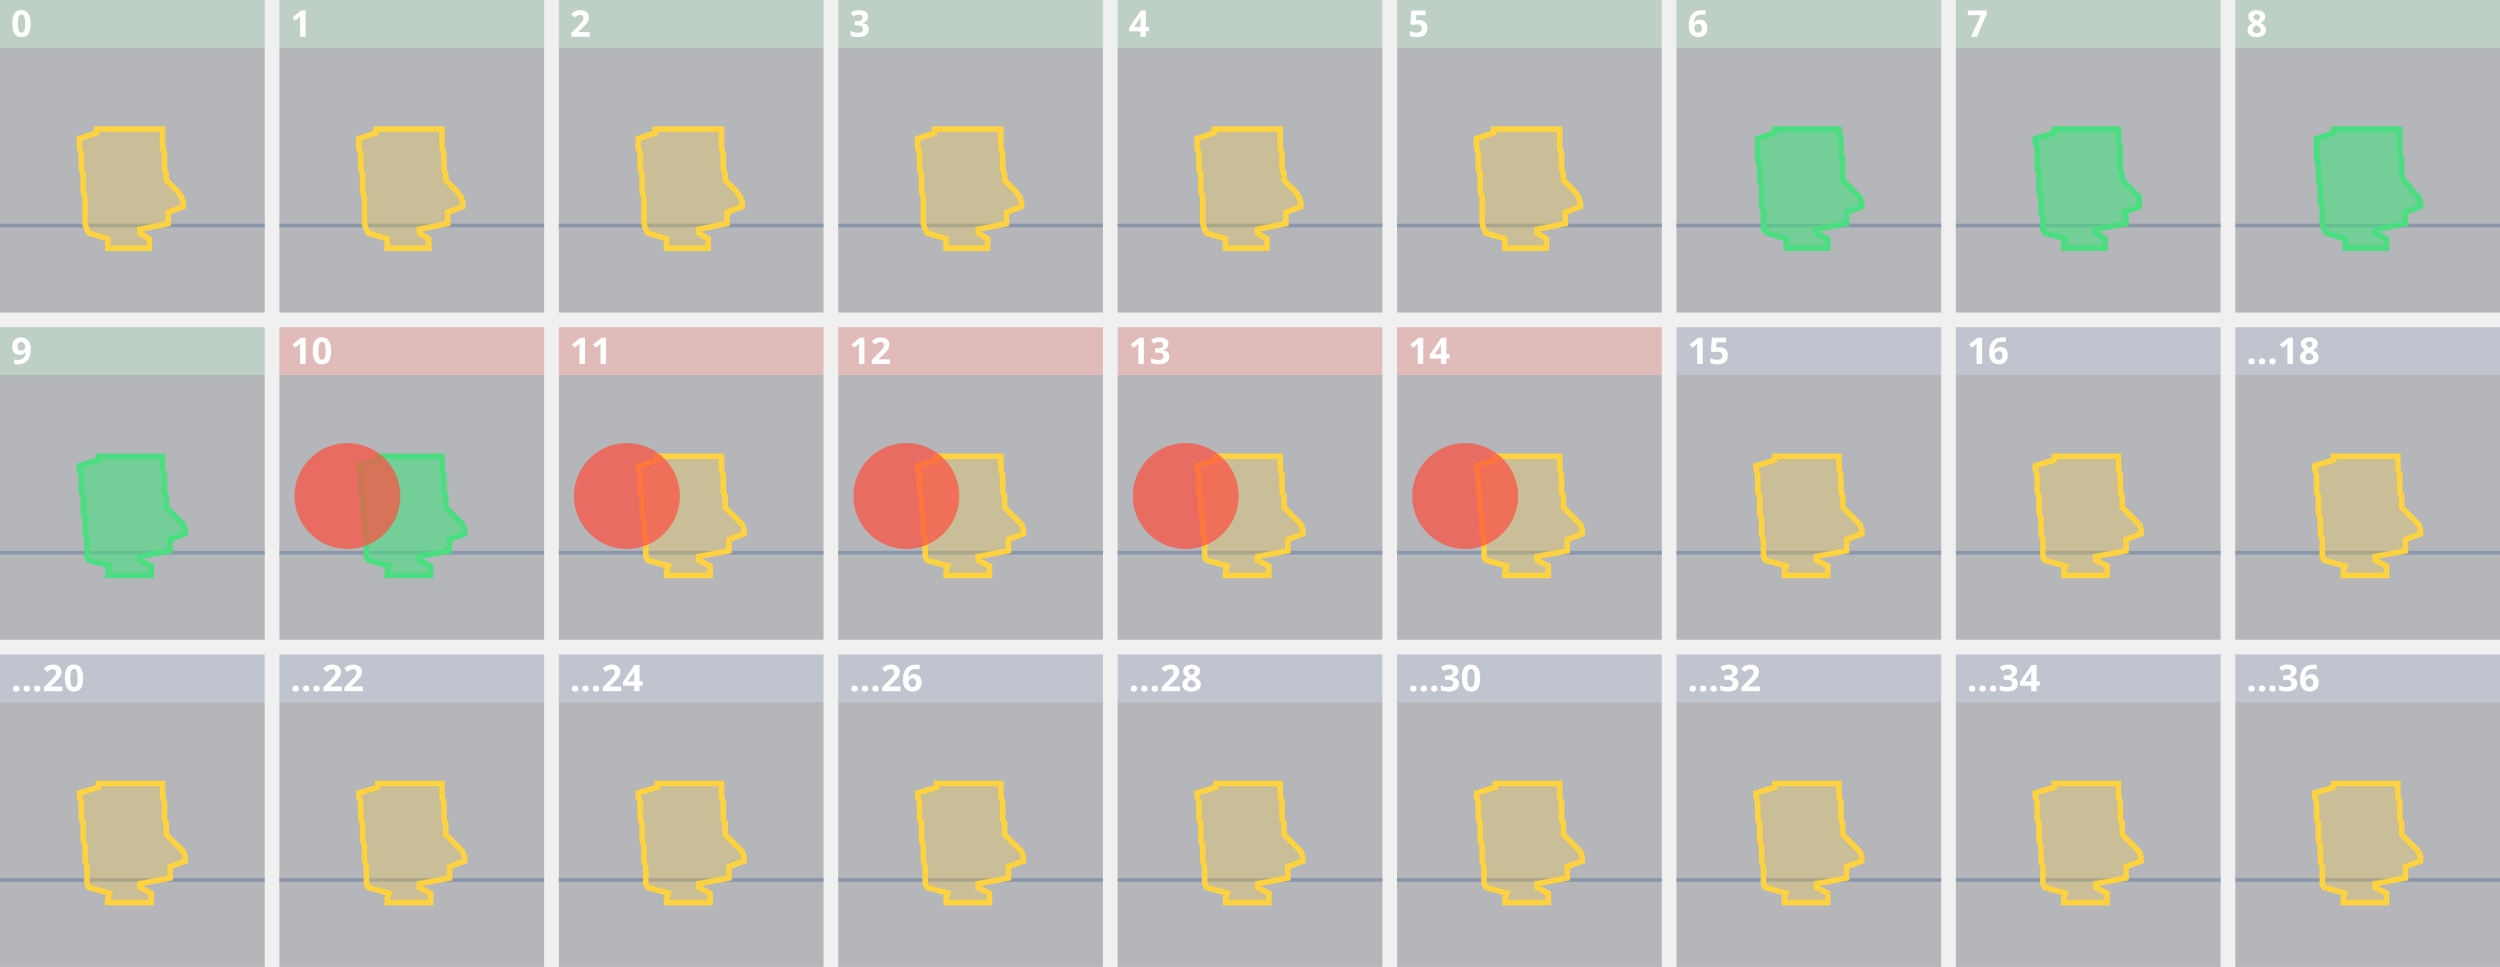
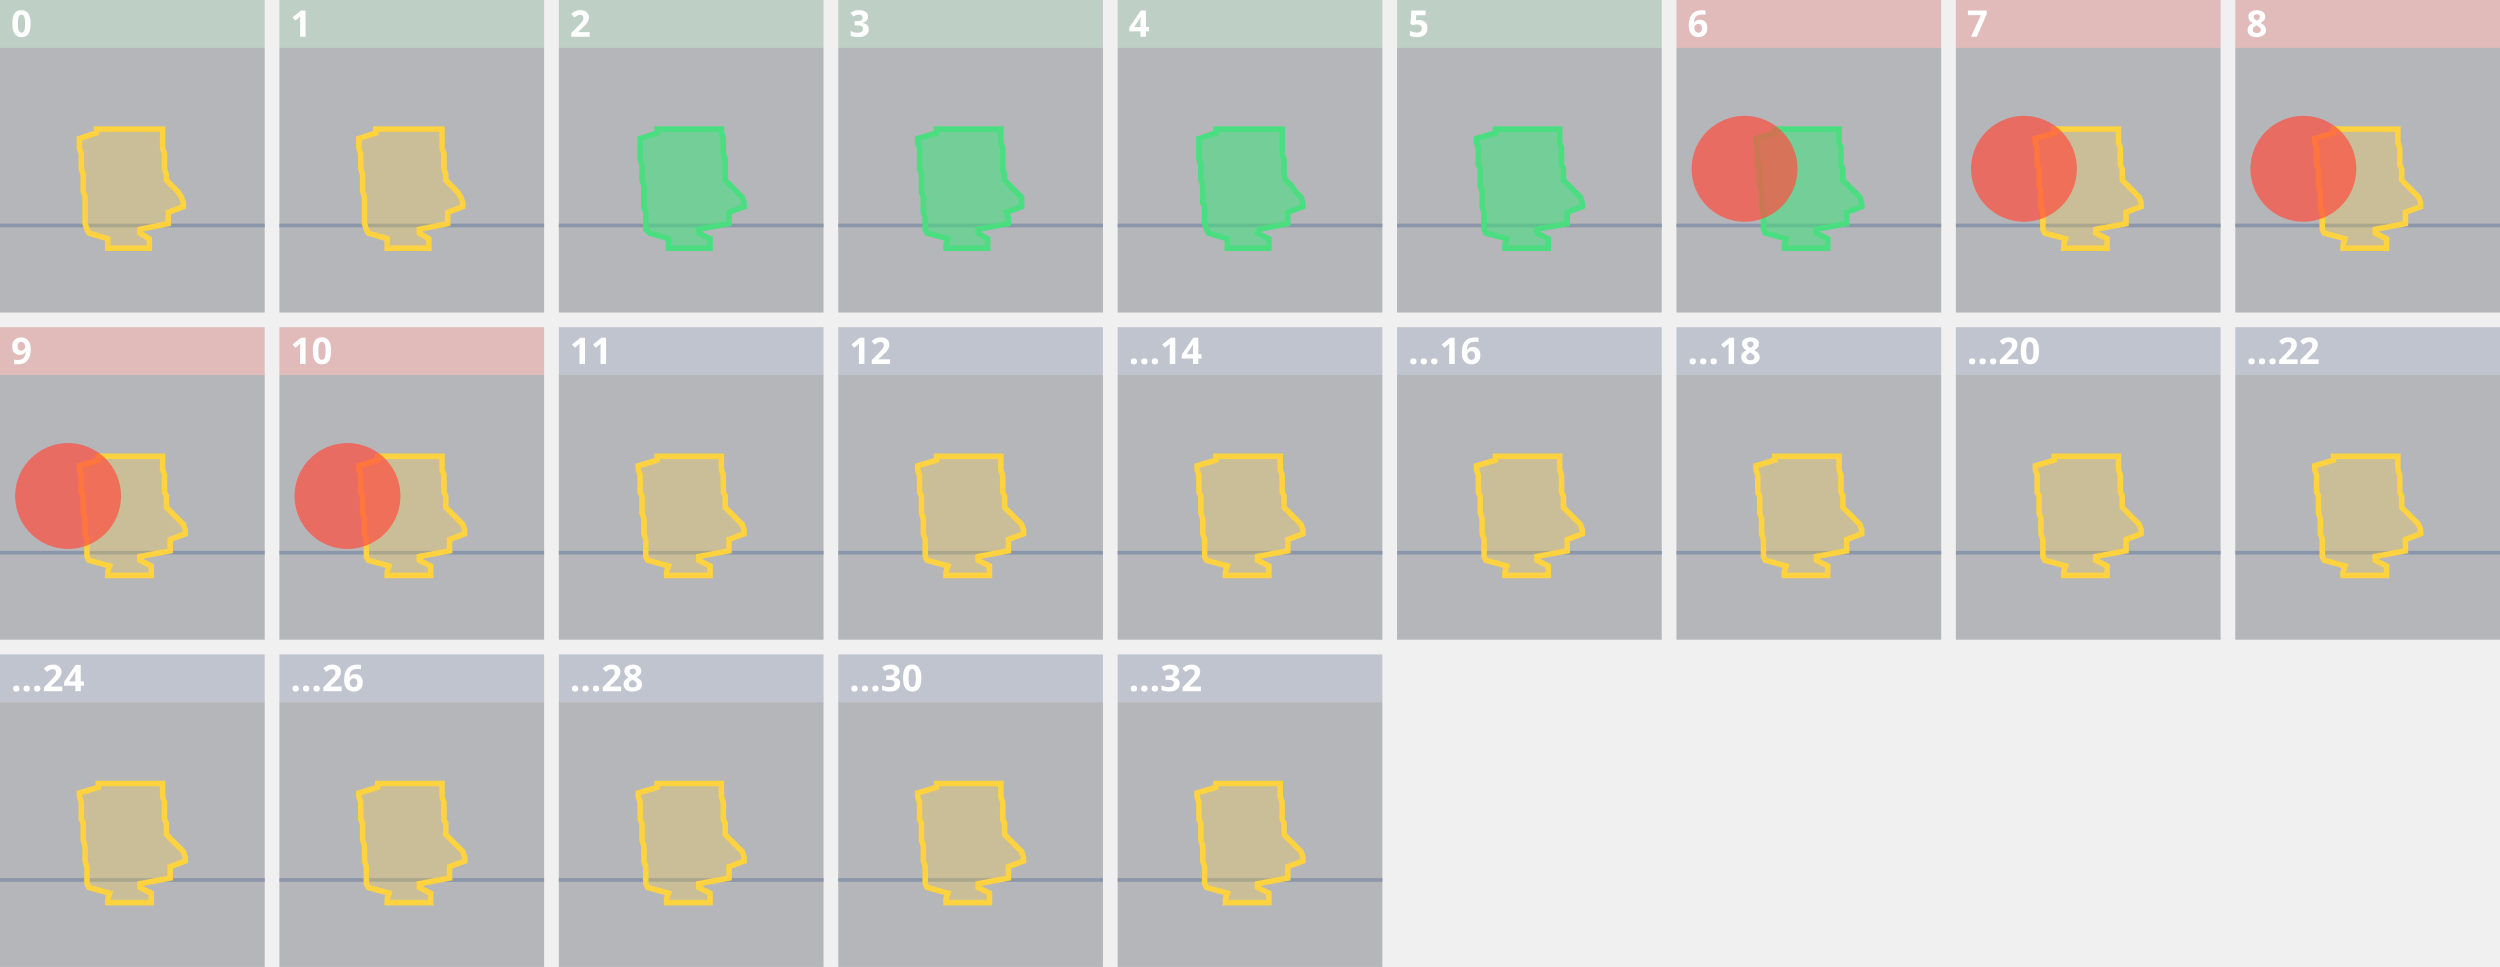
<svg xmlns="http://www.w3.org/2000/svg" viewBox="0 0 680 263" width="680" height="263">
  <style>text{font:bold 10px sans-serif;fill:#ffffff}.k{fill:#1b2230}.g{stroke:#8a96aa;stroke-width:1.94}use{stroke-width:2.92;fill-opacity:.28}.u{stroke:#ffd23f;fill:#ffd23f}.v{stroke:#4ade80;fill:#4ade80;fill-opacity:.6}.a{stroke:#e879f9;fill:#e879f9}.o{stroke:#22d3ee;fill:#22d3ee;fill-opacity:.5}.H{color:#ff4d3d;fill:#ff4d3d;opacity:.7}.G{color:#3b9cff;fill:#3b9cff;opacity:.75}.S{color:#ffa630;fill:#ffa630;opacity:.75}.T{color:#ffa630;fill:none;stroke:#ffa630;stroke-width:3.89;stroke-dasharray:7.8}.P{color:#c49bff;fill:none;stroke:#c49bff;stroke-width:1.94;stroke-dasharray:5.8}</style>
  <defs>
    <path id="b0" d="M-19 -27L16 -27L16 -25L16 -22L16 -20L16 -17L17 -14L17 -11L17 -8L17 -6L18 -3L18 0L21 3L24 6L26 9L27 12L27 14L19 17L19 20L19 23L4 26L4 28L9 31L9 34L9 36L-13 36L-13 34L-13 31L-23 28L-24 26L-25 23L-25 20L-25 17L-25 14L-25 12L-25 9L-26 6L-26 3L-26 0L-26 -3L-27 -6L-27 -8L-27 -11L-27 -14L-28 -17L-28 -20L-28 -22L-19 -25Z" />
    <path id="b1" d="M-18 -27L16 -27L16 -25L17 -22L17 -20L17 -17L17 -14L18 -11L18 -8L18 -6L18 -3L18 0L21 3L24 6L27 9L28 12L28 14L20 17L20 20L20 23L4 26L4 28L10 31L10 34L10 36L-12 36L-12 34L-12 31L-22 28L-24 26L-24 23L-24 20L-24 17L-25 14L-25 12L-25 9L-25 6L-25 3L-26 0L-26 -3L-26 -6L-26 -8L-27 -11L-27 -14L-27 -17L-27 -20L-27 -22L-18 -25Z" />
    <path id="b2" d="M-18 -27L16 -27L16 -25L16 -22L16 -20L17 -17L17 -14L17 -11L17 -8L17 -6L18 -3L18 0L21 3L24 6L27 9L27 12L27 14L19 17L20 20L20 23L4 26L4 28L9 31L9 34L9 36L-13 36L-13 34L-12 31L-23 28L-24 26L-24 23L-24 20L-25 17L-25 14L-25 12L-25 9L-26 6L-26 3L-26 0L-26 -3L-27 -6L-27 -8L-27 -11L-27 -14L-27 -17L-28 -20L-28 -22L-18 -25Z" />
    <path id="b3" d="M-18 -27L17 -27L17 -25L17 -22L17 -20L17 -17L17 -14L18 -11L18 -8L18 -6L18 -3L19 0L22 3L24 6L27 9L28 12L28 14L20 17L20 20L20 23L5 26L4 28L10 31L10 34L10 36L-12 36L-12 34L-12 31L-22 28L-23 26L-24 23L-24 20L-24 17L-24 14L-25 12L-25 9L-25 6L-25 3L-26 0L-26 -3L-26 -6L-26 -8L-27 -11L-27 -14L-27 -17L-27 -20L-27 -22L-18 -25Z" />
    <path id="b4" d="M-18 -27L16 -27L16 -25L16 -22L16 -20L17 -17L17 -14L17 -11L17 -8L18 -6L18 -3L18 0L21 3L24 6L27 9L28 12L28 14L20 17L20 20L20 23L4 26L4 28L10 31L10 34L10 36L-13 36L-13 34L-12 31L-23 28L-24 26L-24 23L-24 20L-24 17L-25 14L-25 12L-25 9L-25 6L-26 3L-26 0L-26 -3L-26 -6L-27 -8L-27 -11L-27 -14L-27 -17L-28 -20L-28 -22L-18 -25Z" />
    <rect id="K" x="-70" y="-70" width="140" height="140" class="k" />
    <rect id="Ls" width="72" height="13" fill="#3f7d5a" />
    <rect id="La" width="72" height="13" fill="#b8332b" />
    <rect id="Le" width="72" height="13" fill="#46557a" />
  </defs>
  <use href="#Ls" x="0" y="0" />
  <text x="3" y="10">0</text>
  <svg x="0" y="13" width="72" height="72" viewBox="-70 -70 140 140">
    <use href="#K" />
    <line x1="-70" y1="24" x2="70" y2="24" class="g" />
    <use href="#b0" class="u" />
  </svg>
  <use href="#Ls" x="76" y="0" />
  <text x="79" y="10">1</text>
  <svg x="76" y="13" width="72" height="72" viewBox="-70 -70 140 140">
    <use href="#K" />
    <line x1="-70" y1="24" x2="70" y2="24" class="g" />
    <use href="#b0" class="u" />
  </svg>
  <use href="#Ls" x="152" y="0" />
  <text x="155" y="10">2</text>
  <svg x="152" y="13" width="72" height="72" viewBox="-70 -70 140 140">
    <use href="#K" />
    <line x1="-70" y1="24" x2="70" y2="24" class="g" />
-     <use href="#b0" class="u" />
+     <use href="#b1" class="v" />
  </svg>
  <use href="#Ls" x="228" y="0" />
  <text x="231" y="10">3</text>
  <svg x="228" y="13" width="72" height="72" viewBox="-70 -70 140 140">
    <use href="#K" />
    <line x1="-70" y1="24" x2="70" y2="24" class="g" />
-     <use href="#b0" class="u" />
+     <use href="#b2" class="v" />
  </svg>
  <use href="#Ls" x="304" y="0" />
  <text x="307" y="10">4</text>
  <svg x="304" y="13" width="72" height="72" viewBox="-70 -70 140 140">
    <use href="#K" />
    <line x1="-70" y1="24" x2="70" y2="24" class="g" />
-     <use href="#b0" class="u" />
+     <use href="#b3" class="v" />
  </svg>
  <use href="#Ls" x="380" y="0" />
  <text x="383" y="10">5</text>
  <svg x="380" y="13" width="72" height="72" viewBox="-70 -70 140 140">
    <use href="#K" />
    <line x1="-70" y1="24" x2="70" y2="24" class="g" />
-     <use href="#b0" class="u" />
+     <use href="#b4" class="v" />
  </svg>
-   <use href="#Ls" x="456" y="0" />
+   <use href="#La" x="456" y="0" />
  <text x="459" y="10">6</text>
  <svg x="456" y="13" width="72" height="72" viewBox="-70 -70 140 140">
-     <use href="#K" />
-     <line x1="-70" y1="24" x2="70" y2="24" class="g" />
-     <use href="#b1" class="v" />
-   </svg>
-   <use href="#Ls" x="532" y="0" />
-   <text x="535" y="10">7</text>
-   <svg x="532" y="13" width="72" height="72" viewBox="-70 -70 140 140">
-     <use href="#K" />
-     <line x1="-70" y1="24" x2="70" y2="24" class="g" />
-     <use href="#b2" class="v" />
-   </svg>
-   <use href="#Ls" x="608" y="0" />
-   <text x="611" y="10">8</text>
-   <svg x="608" y="13" width="72" height="72" viewBox="-70 -70 140 140">
-     <use href="#K" />
-     <line x1="-70" y1="24" x2="70" y2="24" class="g" />
-     <use href="#b3" class="v" />
-   </svg>
-   <use href="#Ls" x="0" y="89" />
-   <text x="3" y="99">9</text>
-   <svg x="0" y="102" width="72" height="72" viewBox="-70 -70 140 140">
-     <use href="#K" />
-     <line x1="-70" y1="24" x2="70" y2="24" class="g" />
-     <use href="#b4" class="v" />
-   </svg>
-   <use href="#La" x="76" y="89" />
-   <text x="79" y="99">10</text>
-   <svg x="76" y="102" width="72" height="72" viewBox="-70 -70 140 140">
    <use href="#K" />
    <line x1="-70" y1="24" x2="70" y2="24" class="g" />
    <use href="#b4" class="v" />
    <g class="H">
      <line x1="-34" y1="-6" x2="-34" y2="-6" stroke="currentColor" stroke-width="56" stroke-linecap="round" />
    </g>
  </svg>
-   <use href="#La" x="152" y="89" />
-   <text x="155" y="99">11</text>
-   <svg x="152" y="102" width="72" height="72" viewBox="-70 -70 140 140">
+   <use href="#La" x="532" y="0" />
+   <text x="535" y="10">7</text>
+   <svg x="532" y="13" width="72" height="72" viewBox="-70 -70 140 140">
    <use href="#K" />
    <line x1="-70" y1="24" x2="70" y2="24" class="g" />
    <use href="#b4" class="u" />
    <g class="H">
      <line x1="-34" y1="-6" x2="-34" y2="-6" stroke="currentColor" stroke-width="56" stroke-linecap="round" />
    </g>
  </svg>
-   <use href="#La" x="228" y="89" />
-   <text x="231" y="99">12</text>
-   <svg x="228" y="102" width="72" height="72" viewBox="-70 -70 140 140">
+   <use href="#La" x="608" y="0" />
+   <text x="611" y="10">8</text>
+   <svg x="608" y="13" width="72" height="72" viewBox="-70 -70 140 140">
    <use href="#K" />
    <line x1="-70" y1="24" x2="70" y2="24" class="g" />
    <use href="#b4" class="u" />
    <g class="H">
      <line x1="-34" y1="-6" x2="-34" y2="-6" stroke="currentColor" stroke-width="56" stroke-linecap="round" />
    </g>
  </svg>
-   <use href="#La" x="304" y="89" />
-   <text x="307" y="99">13</text>
-   <svg x="304" y="102" width="72" height="72" viewBox="-70 -70 140 140">
+   <use href="#La" x="0" y="89" />
+   <text x="3" y="99">9</text>
+   <svg x="0" y="102" width="72" height="72" viewBox="-70 -70 140 140">
    <use href="#K" />
    <line x1="-70" y1="24" x2="70" y2="24" class="g" />
    <use href="#b4" class="u" />
    <g class="H">
      <line x1="-34" y1="-6" x2="-34" y2="-6" stroke="currentColor" stroke-width="56" stroke-linecap="round" />
    </g>
  </svg>
-   <use href="#La" x="380" y="89" />
-   <text x="383" y="99">14</text>
-   <svg x="380" y="102" width="72" height="72" viewBox="-70 -70 140 140">
+   <use href="#La" x="76" y="89" />
+   <text x="79" y="99">10</text>
+   <svg x="76" y="102" width="72" height="72" viewBox="-70 -70 140 140">
    <use href="#K" />
    <line x1="-70" y1="24" x2="70" y2="24" class="g" />
    <use href="#b4" class="u" />
    <g class="H">
      <line x1="-34" y1="-6" x2="-34" y2="-6" stroke="currentColor" stroke-width="56" stroke-linecap="round" />
    </g>
  </svg>
+   <use href="#Le" x="152" y="89" />
+   <text x="155" y="99">11</text>
+   <svg x="152" y="102" width="72" height="72" viewBox="-70 -70 140 140">
+     <use href="#K" />
+     <line x1="-70" y1="24" x2="70" y2="24" class="g" />
+     <use href="#b4" class="u" />
+   </svg>
+   <use href="#Le" x="228" y="89" />
+   <text x="231" y="99">12</text>
+   <svg x="228" y="102" width="72" height="72" viewBox="-70 -70 140 140">
+     <use href="#K" />
+     <line x1="-70" y1="24" x2="70" y2="24" class="g" />
+     <use href="#b4" class="u" />
+   </svg>
+   <use href="#Le" x="304" y="89" />
+   <text x="307" y="99">…14</text>
+   <svg x="304" y="102" width="72" height="72" viewBox="-70 -70 140 140">
+     <use href="#K" />
+     <line x1="-70" y1="24" x2="70" y2="24" class="g" />
+     <use href="#b4" class="u" />
+   </svg>
+   <use href="#Le" x="380" y="89" />
+   <text x="383" y="99">…16</text>
+   <svg x="380" y="102" width="72" height="72" viewBox="-70 -70 140 140">
+     <use href="#K" />
+     <line x1="-70" y1="24" x2="70" y2="24" class="g" />
+     <use href="#b4" class="u" />
+   </svg>
  <use href="#Le" x="456" y="89" />
-   <text x="459" y="99">15</text>
+   <text x="459" y="99">…18</text>
  <svg x="456" y="102" width="72" height="72" viewBox="-70 -70 140 140">
    <use href="#K" />
    <line x1="-70" y1="24" x2="70" y2="24" class="g" />
    <use href="#b4" class="u" />
  </svg>
  <use href="#Le" x="532" y="89" />
-   <text x="535" y="99">16</text>
+   <text x="535" y="99">…20</text>
  <svg x="532" y="102" width="72" height="72" viewBox="-70 -70 140 140">
    <use href="#K" />
    <line x1="-70" y1="24" x2="70" y2="24" class="g" />
    <use href="#b4" class="u" />
  </svg>
  <use href="#Le" x="608" y="89" />
-   <text x="611" y="99">…18</text>
+   <text x="611" y="99">…22</text>
  <svg x="608" y="102" width="72" height="72" viewBox="-70 -70 140 140">
    <use href="#K" />
    <line x1="-70" y1="24" x2="70" y2="24" class="g" />
    <use href="#b4" class="u" />
  </svg>
  <use href="#Le" x="0" y="178" />
-   <text x="3" y="188">…20</text>
+   <text x="3" y="188">…24</text>
  <svg x="0" y="191" width="72" height="72" viewBox="-70 -70 140 140">
    <use href="#K" />
    <line x1="-70" y1="24" x2="70" y2="24" class="g" />
    <use href="#b4" class="u" />
  </svg>
  <use href="#Le" x="76" y="178" />
-   <text x="79" y="188">…22</text>
+   <text x="79" y="188">…26</text>
  <svg x="76" y="191" width="72" height="72" viewBox="-70 -70 140 140">
    <use href="#K" />
    <line x1="-70" y1="24" x2="70" y2="24" class="g" />
    <use href="#b4" class="u" />
  </svg>
  <use href="#Le" x="152" y="178" />
-   <text x="155" y="188">…24</text>
+   <text x="155" y="188">…28</text>
  <svg x="152" y="191" width="72" height="72" viewBox="-70 -70 140 140">
    <use href="#K" />
    <line x1="-70" y1="24" x2="70" y2="24" class="g" />
    <use href="#b4" class="u" />
  </svg>
  <use href="#Le" x="228" y="178" />
-   <text x="231" y="188">…26</text>
+   <text x="231" y="188">…30</text>
  <svg x="228" y="191" width="72" height="72" viewBox="-70 -70 140 140">
    <use href="#K" />
    <line x1="-70" y1="24" x2="70" y2="24" class="g" />
    <use href="#b4" class="u" />
  </svg>
  <use href="#Le" x="304" y="178" />
-   <text x="307" y="188">…28</text>
+   <text x="307" y="188">…32</text>
  <svg x="304" y="191" width="72" height="72" viewBox="-70 -70 140 140">
    <use href="#K" />
    <line x1="-70" y1="24" x2="70" y2="24" class="g" />
    <use href="#b4" class="u" />
  </svg>
-   <use href="#Le" x="380" y="178" />
-   <text x="383" y="188">…30</text>
-   <svg x="380" y="191" width="72" height="72" viewBox="-70 -70 140 140">
-     <use href="#K" />
-     <line x1="-70" y1="24" x2="70" y2="24" class="g" />
-     <use href="#b4" class="u" />
-   </svg>
-   <use href="#Le" x="456" y="178" />
-   <text x="459" y="188">…32</text>
-   <svg x="456" y="191" width="72" height="72" viewBox="-70 -70 140 140">
-     <use href="#K" />
-     <line x1="-70" y1="24" x2="70" y2="24" class="g" />
-     <use href="#b4" class="u" />
-   </svg>
-   <use href="#Le" x="532" y="178" />
-   <text x="535" y="188">…34</text>
-   <svg x="532" y="191" width="72" height="72" viewBox="-70 -70 140 140">
-     <use href="#K" />
-     <line x1="-70" y1="24" x2="70" y2="24" class="g" />
-     <use href="#b4" class="u" />
-   </svg>
-   <use href="#Le" x="608" y="178" />
-   <text x="611" y="188">…36</text>
-   <svg x="608" y="191" width="72" height="72" viewBox="-70 -70 140 140">
-     <use href="#K" />
-     <line x1="-70" y1="24" x2="70" y2="24" class="g" />
-     <use href="#b4" class="u" />
-   </svg>
</svg>
